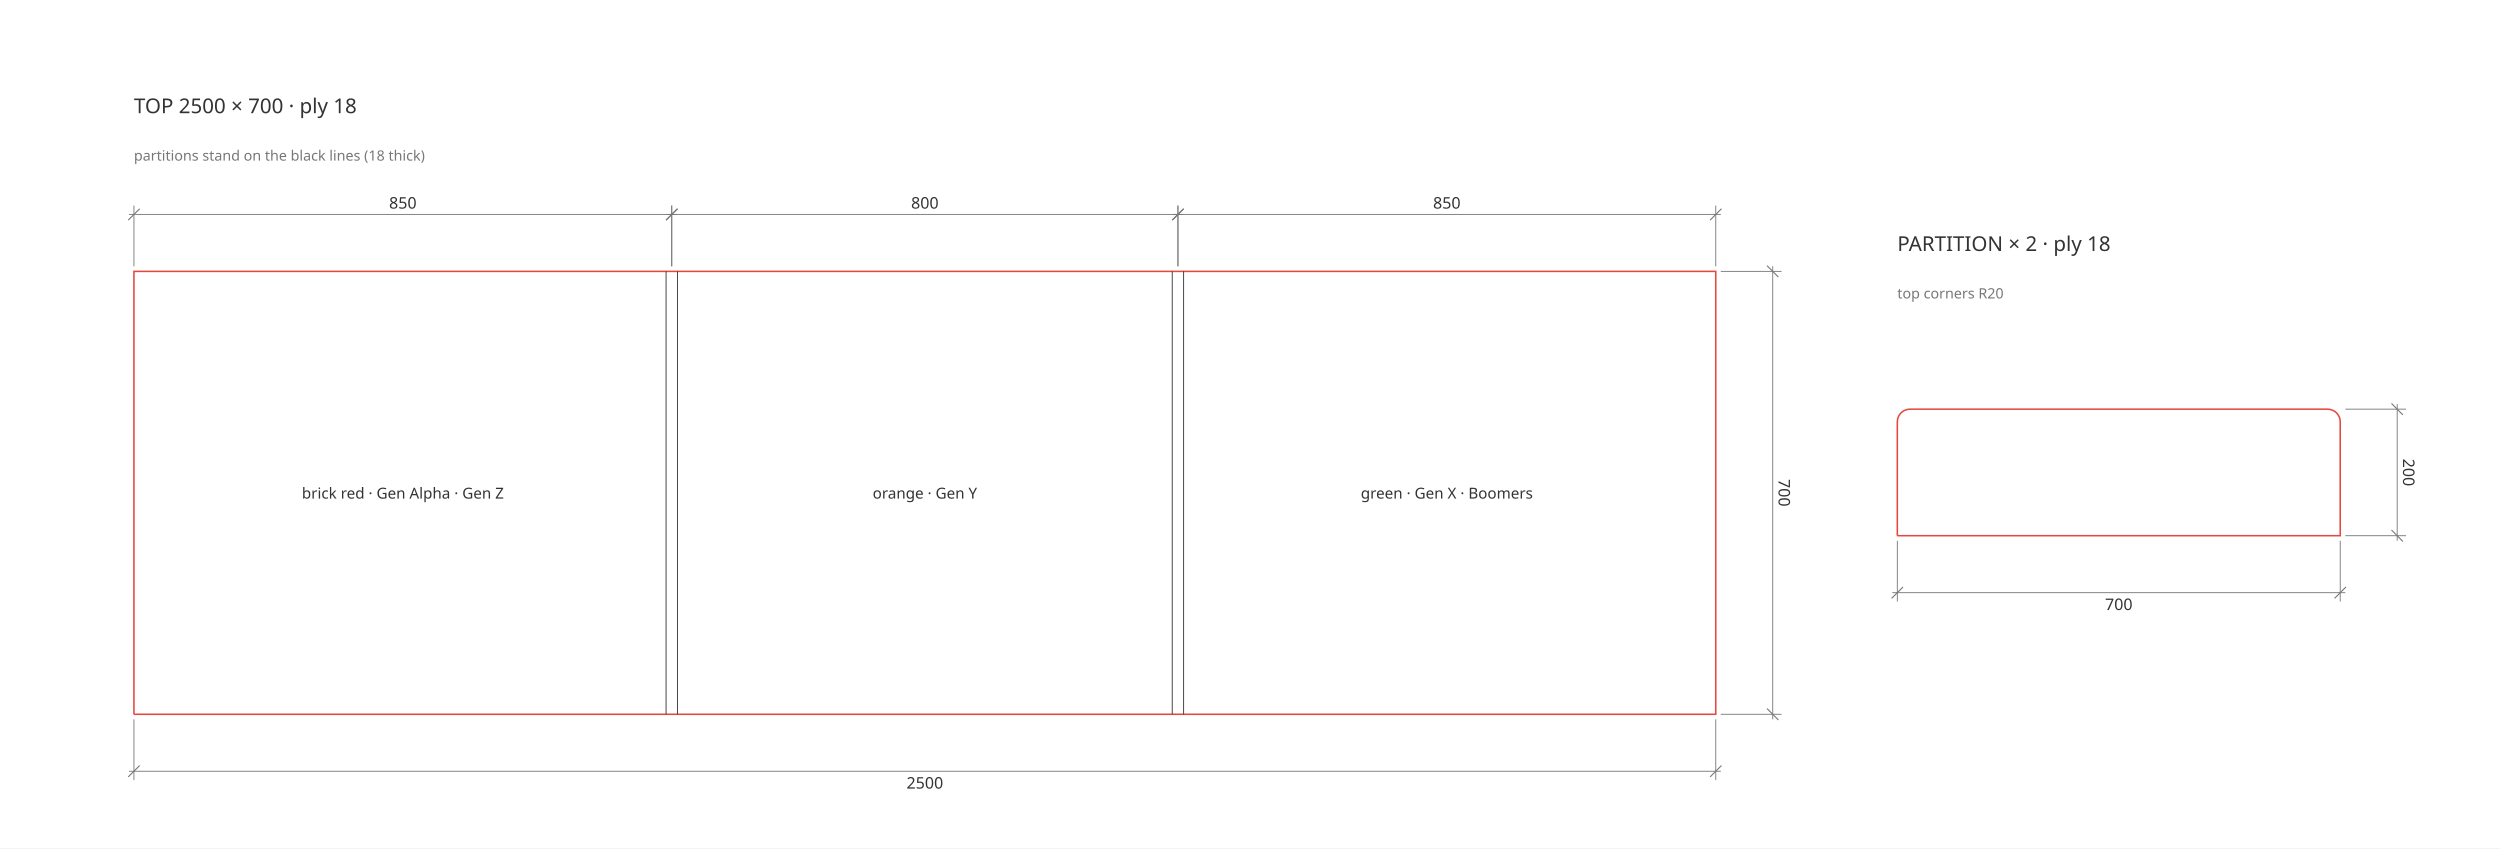
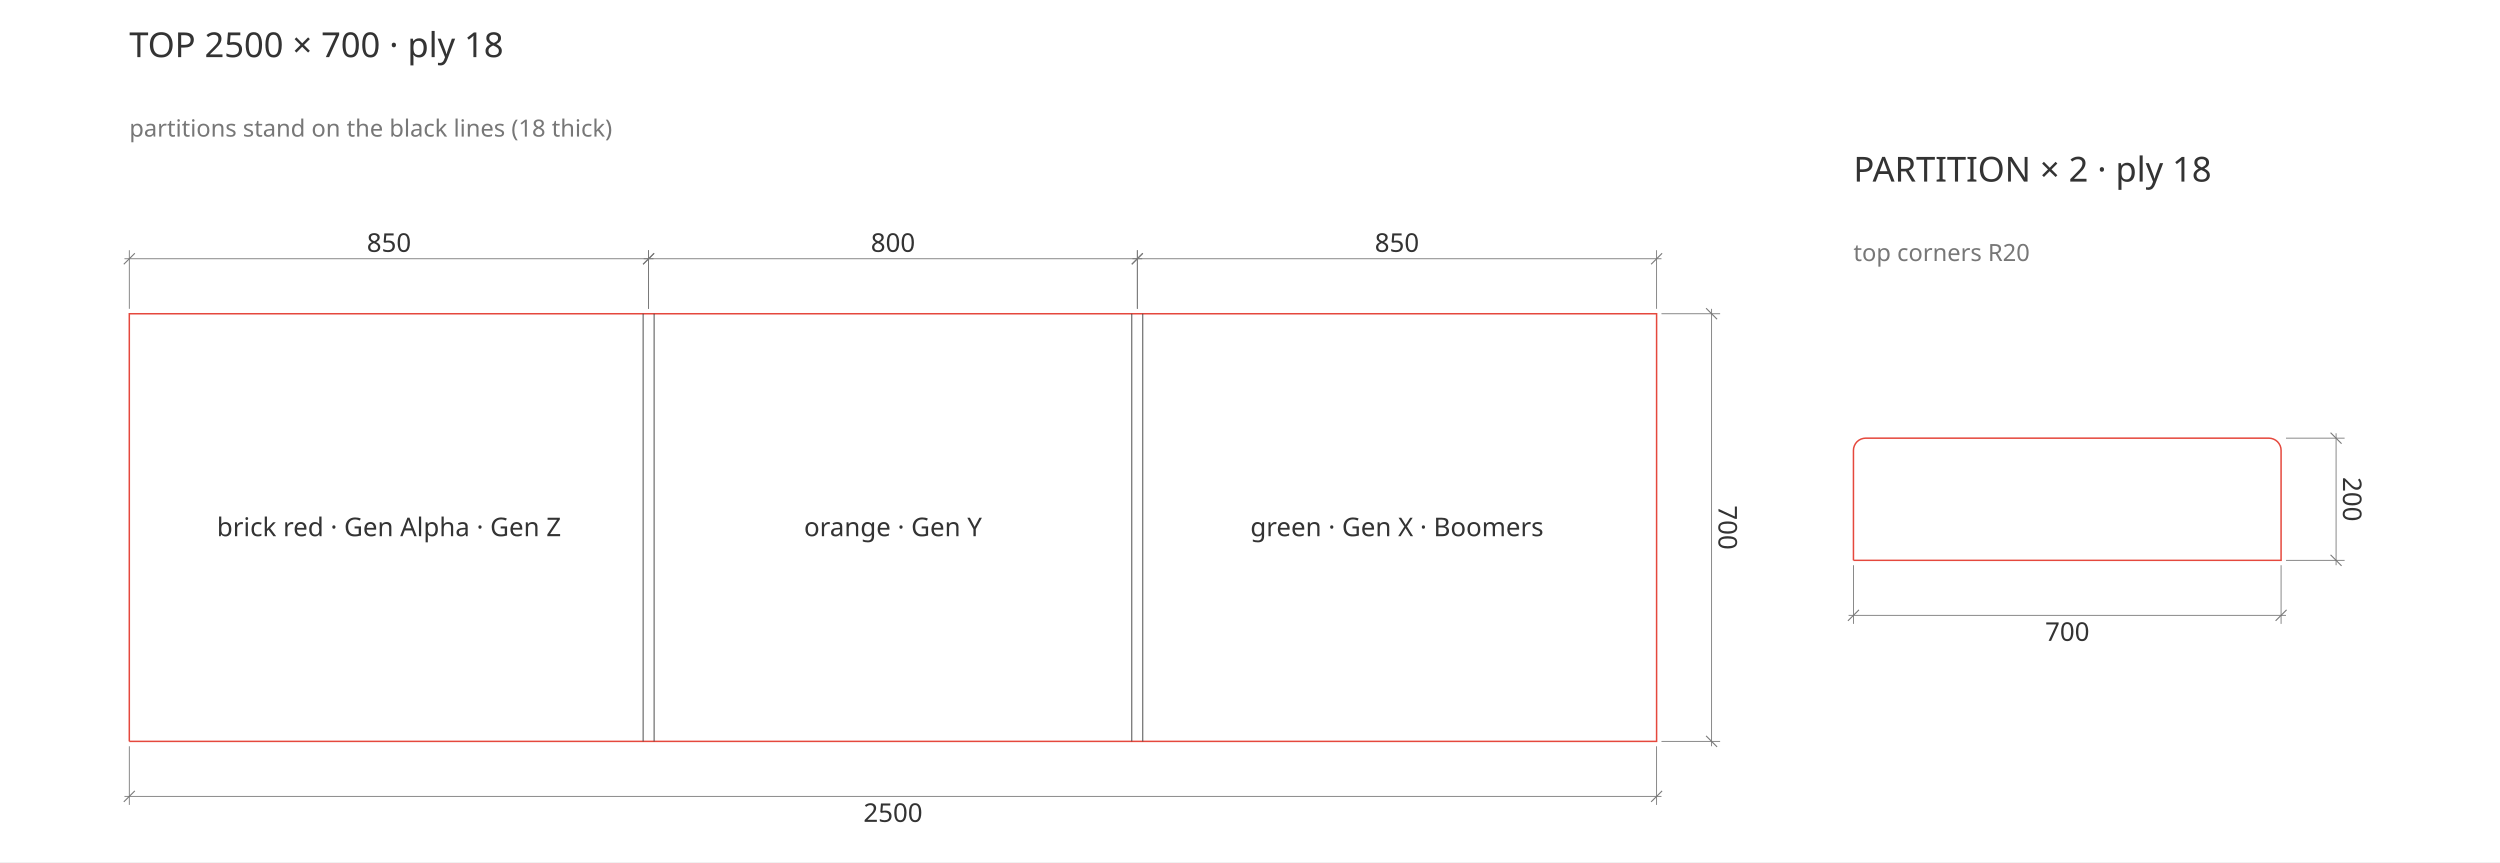
- <svg xmlns="http://www.w3.org/2000/svg" viewBox="0 0 560 190" width="560pt" height="190pt">
+ <svg xmlns="http://www.w3.org/2000/svg" viewBox="0 0 580 200" width="580pt" height="200pt">
  <rect width="100%" height="100%" fill="#fff" />
-   <path d="M30.00,160.00 L384.33,160.00 L384.33,60.79 L30.00,60.79 L30.00,160.00" fill="none" stroke="#e5483d" stroke-width="0.35" />
-   <path d="M149.20,160.00 L149.20,60.79" fill="none" stroke="#333" stroke-width="0.2" />
-   <path d="M151.75,160.00 L151.75,60.79" fill="none" stroke="#333" stroke-width="0.2" />
-   <path d="M262.58,160.00 L262.58,60.79" fill="none" stroke="#333" stroke-width="0.2" />
-   <path d="M265.13,160.00 L265.13,60.79" fill="none" stroke="#333" stroke-width="0.2" />
-   <path d="M30.00,59.65 L30.00,46.05" fill="none" stroke="#777" stroke-width="0.2" />
-   <path d="M150.47,59.65 L150.47,46.05" fill="none" stroke="#777" stroke-width="0.2" />
-   <path d="M28.87,48.03 L151.61,48.03" fill="none" stroke="#777" stroke-width="0.2" />
-   <path d="M28.72,49.31 L31.28,46.76" fill="none" stroke="#777" stroke-width="0.25" />
-   <path d="M149.20,49.31 L151.75,46.76" fill="none" stroke="#777" stroke-width="0.25" />
-   <text font-family="IBMPlexSans" x="90.24" y="46.73" font-size="3.6" text-anchor="middle" fill="#333" transform="rotate(0.00 90.24 46.73)">850</text>
-   <path d="M150.47,59.65 L150.47,46.05" fill="none" stroke="#777" stroke-width="0.2" />
-   <path d="M263.86,59.65 L263.86,46.05" fill="none" stroke="#777" stroke-width="0.2" />
-   <path d="M149.34,48.03 L264.99,48.03" fill="none" stroke="#777" stroke-width="0.2" />
-   <path d="M149.20,49.31 L151.75,46.76" fill="none" stroke="#777" stroke-width="0.25" />
-   <path d="M262.58,49.31 L265.13,46.76" fill="none" stroke="#777" stroke-width="0.25" />
-   <text font-family="IBMPlexSans" x="207.17" y="46.73" font-size="3.6" text-anchor="middle" fill="#333" transform="rotate(0.00 207.17 46.73)">800</text>
-   <path d="M263.86,59.65 L263.86,46.05" fill="none" stroke="#777" stroke-width="0.2" />
-   <path d="M384.33,59.65 L384.33,46.05" fill="none" stroke="#777" stroke-width="0.2" />
-   <path d="M262.72,48.03 L385.46,48.03" fill="none" stroke="#777" stroke-width="0.2" />
-   <path d="M262.58,49.31 L265.13,46.76" fill="none" stroke="#777" stroke-width="0.25" />
-   <path d="M383.06,49.31 L385.61,46.76" fill="none" stroke="#777" stroke-width="0.25" />
-   <text font-family="IBMPlexSans" x="324.09" y="46.73" font-size="3.6" text-anchor="middle" fill="#333" transform="rotate(0.00 324.09 46.73)">850</text>
-   <path d="M30.00,161.13 L30.00,174.74" fill="none" stroke="#777" stroke-width="0.2" />
-   <path d="M384.33,161.13 L384.33,174.74" fill="none" stroke="#777" stroke-width="0.2" />
-   <path d="M28.87,172.76 L385.46,172.76" fill="none" stroke="#777" stroke-width="0.2" />
-   <path d="M28.72,174.03 L31.28,171.48" fill="none" stroke="#777" stroke-width="0.25" />
-   <path d="M383.06,174.03 L385.61,171.48" fill="none" stroke="#777" stroke-width="0.25" />
-   <text font-family="IBMPlexSans" x="207.17" y="176.65" font-size="3.6" text-anchor="middle" fill="#333" transform="rotate(0.00 207.17 176.65)">2500</text>
-   <path d="M385.46,160.00 L399.07,160.00" fill="none" stroke="#777" stroke-width="0.2" />
-   <path d="M385.46,60.79 L399.07,60.79" fill="none" stroke="#777" stroke-width="0.2" />
-   <path d="M397.09,161.13 L397.09,59.65" fill="none" stroke="#777" stroke-width="0.2" />
-   <path d="M398.36,161.28 L395.81,158.72" fill="none" stroke="#777" stroke-width="0.25" />
-   <path d="M398.36,62.06 L395.81,59.51" fill="none" stroke="#777" stroke-width="0.25" />
-   <text font-family="IBMPlexSans" x="398.39" y="110.39" font-size="3.6" text-anchor="middle" fill="#333" transform="rotate(90.00 398.39 110.39)">700</text>
-   <text font-family="IBMPlexSans" x="90.24" y="111.69" font-size="3.4" text-anchor="middle" fill="#333" transform="rotate(0.00 90.24 111.69)">brick red · Gen Alpha · Gen Z</text>
-   <text font-family="IBMPlexSans" x="207.17" y="111.69" font-size="3.4" text-anchor="middle" fill="#333" transform="rotate(0.00 207.17 111.69)">orange · Gen Y</text>
-   <text font-family="IBMPlexSans" x="324.09" y="111.69" font-size="3.4" text-anchor="middle" fill="#333" transform="rotate(0.00 324.09 111.69)">green · Gen X · Boomers</text>
-   <text font-family="IBMPlexSans" x="30.00" y="25.35" font-size="4.6" text-anchor="start" fill="#333" transform="rotate(0.00 30.00 25.35)">TOP 2500 × 700 · ply 18</text>
-   <text font-family="IBMPlexSans" x="30.00" y="35.98" font-size="3.2" text-anchor="start" fill="#777" transform="rotate(0.00 30.00 35.98)">partitions stand on the black lines (18 thick)</text>
-   <path d="M425.00,120.00 L524.21,120.00 L524.21,94.49 L524.16,93.94 L524.00,93.40 L523.73,92.91 L523.38,92.48 L522.95,92.13 L522.46,91.87 L521.93,91.71 L521.38,91.65 L427.83,91.65 L427.28,91.71 L426.75,91.87 L426.26,92.13 L425.83,92.48 L425.48,92.91 L425.22,93.40 L425.05,93.94 L425.00,94.49 L425.00,120.00" fill="none" stroke="#e5483d" stroke-width="0.35" />
-   <path d="M425.00,121.13 L425.00,134.74" fill="none" stroke="#777" stroke-width="0.2" />
-   <path d="M524.21,121.13 L524.21,134.74" fill="none" stroke="#777" stroke-width="0.2" />
-   <path d="M423.87,132.76 L525.35,132.76" fill="none" stroke="#777" stroke-width="0.2" />
-   <path d="M423.72,134.03 L426.28,131.48" fill="none" stroke="#777" stroke-width="0.25" />
-   <path d="M522.94,134.03 L525.49,131.48" fill="none" stroke="#777" stroke-width="0.25" />
-   <text font-family="IBMPlexSans" x="474.61" y="136.65" font-size="3.6" text-anchor="middle" fill="#333" transform="rotate(0.00 474.61 136.65)">700</text>
-   <path d="M525.35,120.00 L538.95,120.00" fill="none" stroke="#777" stroke-width="0.2" />
-   <path d="M525.35,91.65 L538.95,91.65" fill="none" stroke="#777" stroke-width="0.2" />
-   <path d="M536.97,121.13 L536.97,90.52" fill="none" stroke="#777" stroke-width="0.2" />
-   <path d="M538.24,121.28 L535.69,118.72" fill="none" stroke="#777" stroke-width="0.25" />
-   <path d="M538.24,92.93 L535.69,90.38" fill="none" stroke="#777" stroke-width="0.25" />
-   <text font-family="IBMPlexSans" x="538.27" y="105.83" font-size="3.6" text-anchor="middle" fill="#333" transform="rotate(90.00 538.27 105.83)">200</text>
-   <text font-family="IBMPlexSans" x="425.00" y="56.22" font-size="4.6" text-anchor="start" fill="#333" transform="rotate(0.00 425.00 56.22)">PARTITION × 2 · ply 18</text>
-   <text font-family="IBMPlexSans" x="425.00" y="66.85" font-size="3.2" text-anchor="start" fill="#777" transform="rotate(0.00 425.00 66.85)">top corners R20</text>
+   <path d="M30.00,172.00 L384.33,172.00 L384.33,72.79 L30.00,72.79 L30.00,172.00" fill="none" stroke="#e5483d" stroke-width="0.35" />
+   <path d="M149.20,172.00 L149.20,72.79" fill="none" stroke="#333" stroke-width="0.2" />
+   <path d="M151.75,172.00 L151.75,72.79" fill="none" stroke="#333" stroke-width="0.2" />
+   <path d="M262.58,172.00 L262.58,72.79" fill="none" stroke="#333" stroke-width="0.2" />
+   <path d="M265.13,172.00 L265.13,72.79" fill="none" stroke="#333" stroke-width="0.2" />
+   <path d="M30.00,71.65 L30.00,58.05" fill="none" stroke="#777" stroke-width="0.2" />
+   <path d="M150.47,71.65 L150.47,58.05" fill="none" stroke="#777" stroke-width="0.2" />
+   <path d="M28.87,60.03 L151.61,60.03" fill="none" stroke="#777" stroke-width="0.2" />
+   <path d="M28.72,61.31 L31.28,58.76" fill="none" stroke="#777" stroke-width="0.25" />
+   <path d="M149.20,61.31 L151.75,58.76" fill="none" stroke="#777" stroke-width="0.25" />
+   <text font-family="IBMPlexSans" x="90.24" y="58.43" font-size="6.0" text-anchor="middle" fill="#333" transform="rotate(0.00 90.24 58.43)">850</text>
+   <path d="M150.47,71.65 L150.47,58.05" fill="none" stroke="#777" stroke-width="0.2" />
+   <path d="M263.86,71.65 L263.86,58.05" fill="none" stroke="#777" stroke-width="0.2" />
+   <path d="M149.34,60.03 L264.99,60.03" fill="none" stroke="#777" stroke-width="0.2" />
+   <path d="M149.20,61.31 L151.75,58.76" fill="none" stroke="#777" stroke-width="0.25" />
+   <path d="M262.58,61.31 L265.13,58.76" fill="none" stroke="#777" stroke-width="0.25" />
+   <text font-family="IBMPlexSans" x="207.17" y="58.43" font-size="6.0" text-anchor="middle" fill="#333" transform="rotate(0.00 207.17 58.43)">800</text>
+   <path d="M263.86,71.65 L263.86,58.05" fill="none" stroke="#777" stroke-width="0.2" />
+   <path d="M384.33,71.65 L384.33,58.05" fill="none" stroke="#777" stroke-width="0.2" />
+   <path d="M262.72,60.03 L385.46,60.03" fill="none" stroke="#777" stroke-width="0.2" />
+   <path d="M262.58,61.31 L265.13,58.76" fill="none" stroke="#777" stroke-width="0.25" />
+   <path d="M383.06,61.31 L385.61,58.76" fill="none" stroke="#777" stroke-width="0.25" />
+   <text font-family="IBMPlexSans" x="324.09" y="58.43" font-size="6.0" text-anchor="middle" fill="#333" transform="rotate(0.00 324.09 58.43)">850</text>
+   <path d="M30.00,173.13 L30.00,186.74" fill="none" stroke="#777" stroke-width="0.2" />
+   <path d="M384.33,173.13 L384.33,186.74" fill="none" stroke="#777" stroke-width="0.2" />
+   <path d="M28.87,184.76 L385.46,184.76" fill="none" stroke="#777" stroke-width="0.2" />
+   <path d="M28.72,186.03 L31.28,183.48" fill="none" stroke="#777" stroke-width="0.25" />
+   <path d="M383.06,186.03 L385.61,183.48" fill="none" stroke="#777" stroke-width="0.25" />
+   <text font-family="IBMPlexSans" x="207.17" y="190.68" font-size="6.0" text-anchor="middle" fill="#333" transform="rotate(0.00 207.17 190.68)">2500</text>
+   <path d="M385.46,172.00 L399.07,172.00" fill="none" stroke="#777" stroke-width="0.2" />
+   <path d="M385.46,72.79 L399.07,72.79" fill="none" stroke="#777" stroke-width="0.2" />
+   <path d="M397.09,173.13 L397.09,71.65" fill="none" stroke="#777" stroke-width="0.2" />
+   <path d="M398.36,173.28 L395.81,170.72" fill="none" stroke="#777" stroke-width="0.25" />
+   <path d="M398.36,74.06 L395.81,71.51" fill="none" stroke="#777" stroke-width="0.25" />
+   <text font-family="IBMPlexSans" x="398.69" y="122.39" font-size="6.0" text-anchor="middle" fill="#333" transform="rotate(90.00 398.69 122.39)">700</text>
+   <text font-family="IBMPlexSans" x="90.24" y="124.39" font-size="6.0" text-anchor="middle" fill="#333" transform="rotate(0.00 90.24 124.39)">brick red · Gen Alpha · Gen Z</text>
+   <text font-family="IBMPlexSans" x="207.17" y="124.39" font-size="6.0" text-anchor="middle" fill="#333" transform="rotate(0.00 207.17 124.39)">orange · Gen Y</text>
+   <text font-family="IBMPlexSans" x="324.09" y="124.39" font-size="6.0" text-anchor="middle" fill="#333" transform="rotate(0.00 324.09 124.39)">green · Gen X · Boomers</text>
+   <text font-family="IBMPlexSans" x="30.00" y="13.26" font-size="8" text-anchor="start" fill="#333" transform="rotate(0.00 30.00 13.26)">TOP 2500 × 700 · ply 18</text>
+   <text font-family="IBMPlexSans" x="30.00" y="31.69" font-size="5.5" text-anchor="start" fill="#777" transform="rotate(0.00 30.00 31.69)">partitions stand on the black lines (18 thick)</text>
+   <path d="M430.00,130.00 L529.21,130.00 L529.21,104.49 L529.16,103.94 L529.00,103.40 L528.73,102.91 L528.38,102.48 L527.95,102.13 L527.46,101.87 L526.93,101.71 L526.38,101.65 L432.83,101.65 L432.28,101.71 L431.75,101.87 L431.26,102.13 L430.83,102.48 L430.48,102.91 L430.22,103.40 L430.05,103.94 L430.00,104.49 L430.00,130.00" fill="none" stroke="#e5483d" stroke-width="0.35" />
+   <path d="M430.00,131.13 L430.00,144.74" fill="none" stroke="#777" stroke-width="0.2" />
+   <path d="M529.21,131.13 L529.21,144.74" fill="none" stroke="#777" stroke-width="0.2" />
+   <path d="M428.87,142.76 L530.35,142.76" fill="none" stroke="#777" stroke-width="0.2" />
+   <path d="M428.72,144.03 L431.28,141.48" fill="none" stroke="#777" stroke-width="0.25" />
+   <path d="M527.94,144.03 L530.49,141.48" fill="none" stroke="#777" stroke-width="0.25" />
+   <text font-family="IBMPlexSans" x="479.61" y="148.68" font-size="6.0" text-anchor="middle" fill="#333" transform="rotate(0.00 479.61 148.68)">700</text>
+   <path d="M530.35,130.00 L543.95,130.00" fill="none" stroke="#777" stroke-width="0.2" />
+   <path d="M530.35,101.65 L543.95,101.65" fill="none" stroke="#777" stroke-width="0.2" />
+   <path d="M541.97,131.13 L541.97,100.52" fill="none" stroke="#777" stroke-width="0.2" />
+   <path d="M543.24,131.28 L540.69,128.72" fill="none" stroke="#777" stroke-width="0.25" />
+   <path d="M543.24,102.93 L540.69,100.38" fill="none" stroke="#777" stroke-width="0.25" />
+   <text font-family="IBMPlexSans" x="543.57" y="115.83" font-size="6.0" text-anchor="middle" fill="#333" transform="rotate(90.00 543.57 115.83)">200</text>
+   <text font-family="IBMPlexSans" x="430.00" y="42.13" font-size="8" text-anchor="start" fill="#333" transform="rotate(0.00 430.00 42.13)">PARTITION × 2 · ply 18</text>
+   <text font-family="IBMPlexSans" x="430.00" y="60.55" font-size="5.5" text-anchor="start" fill="#777" transform="rotate(0.00 430.00 60.55)">top corners R20</text>
</svg>
